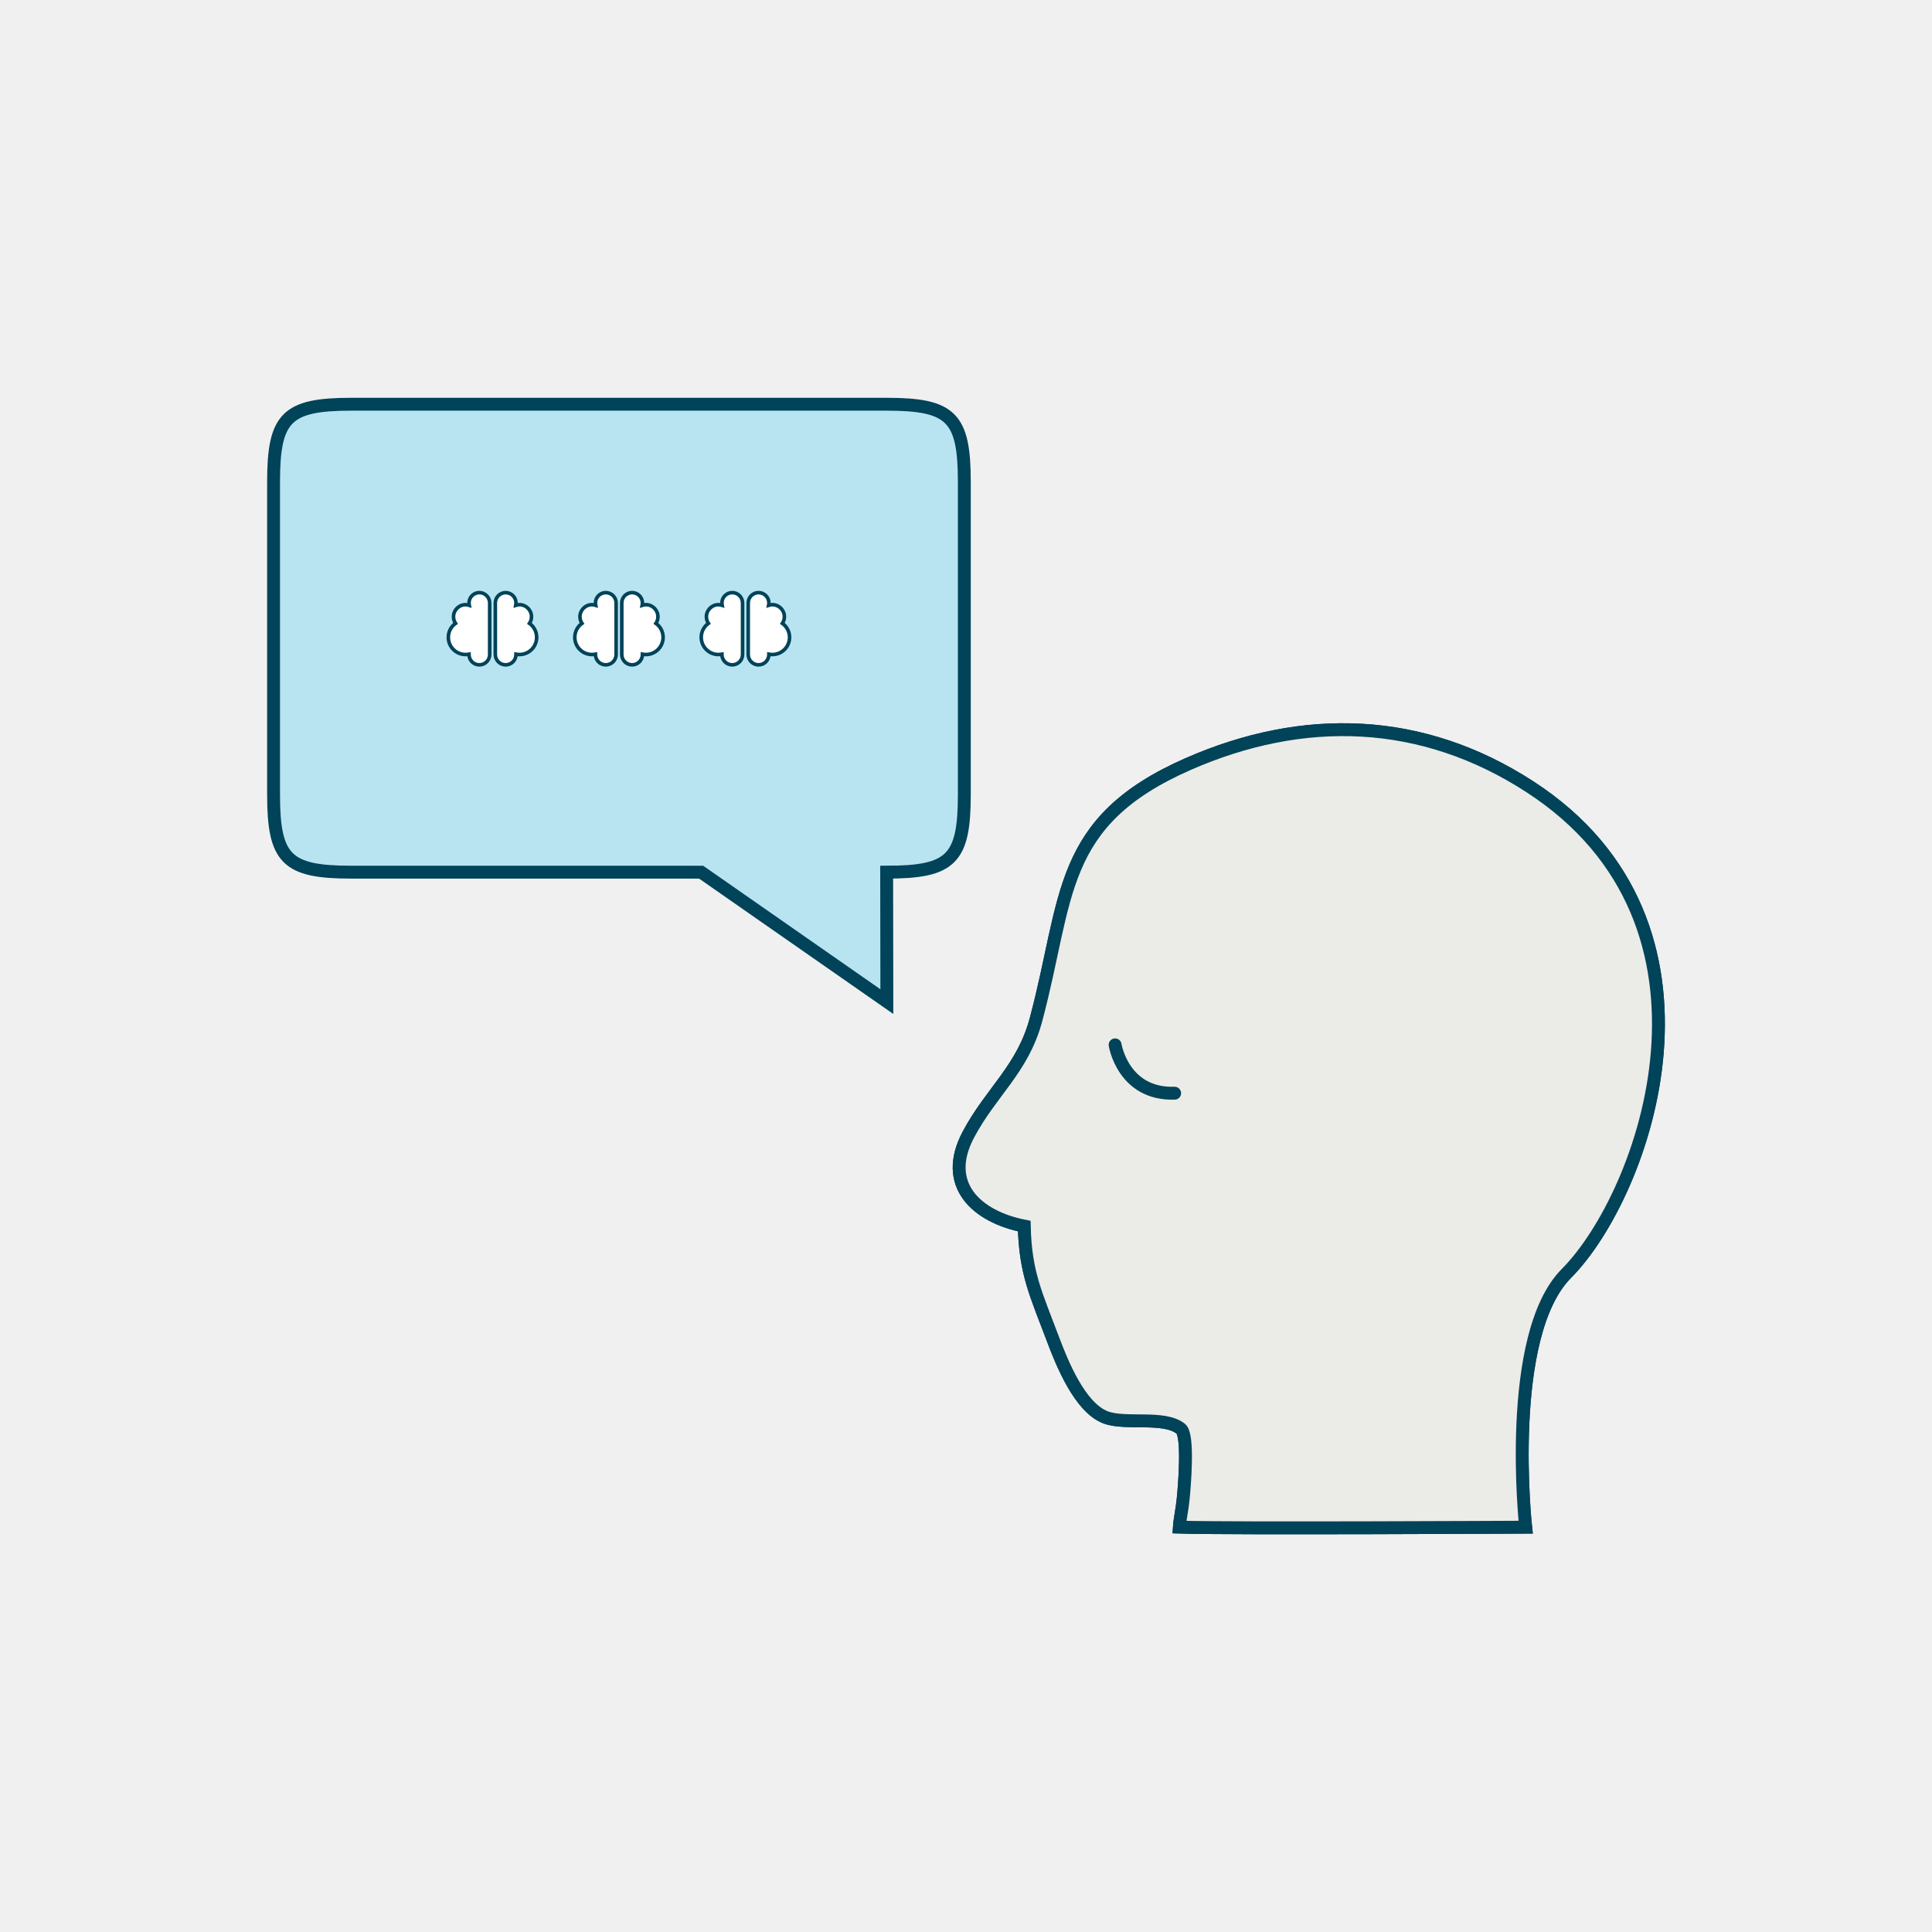
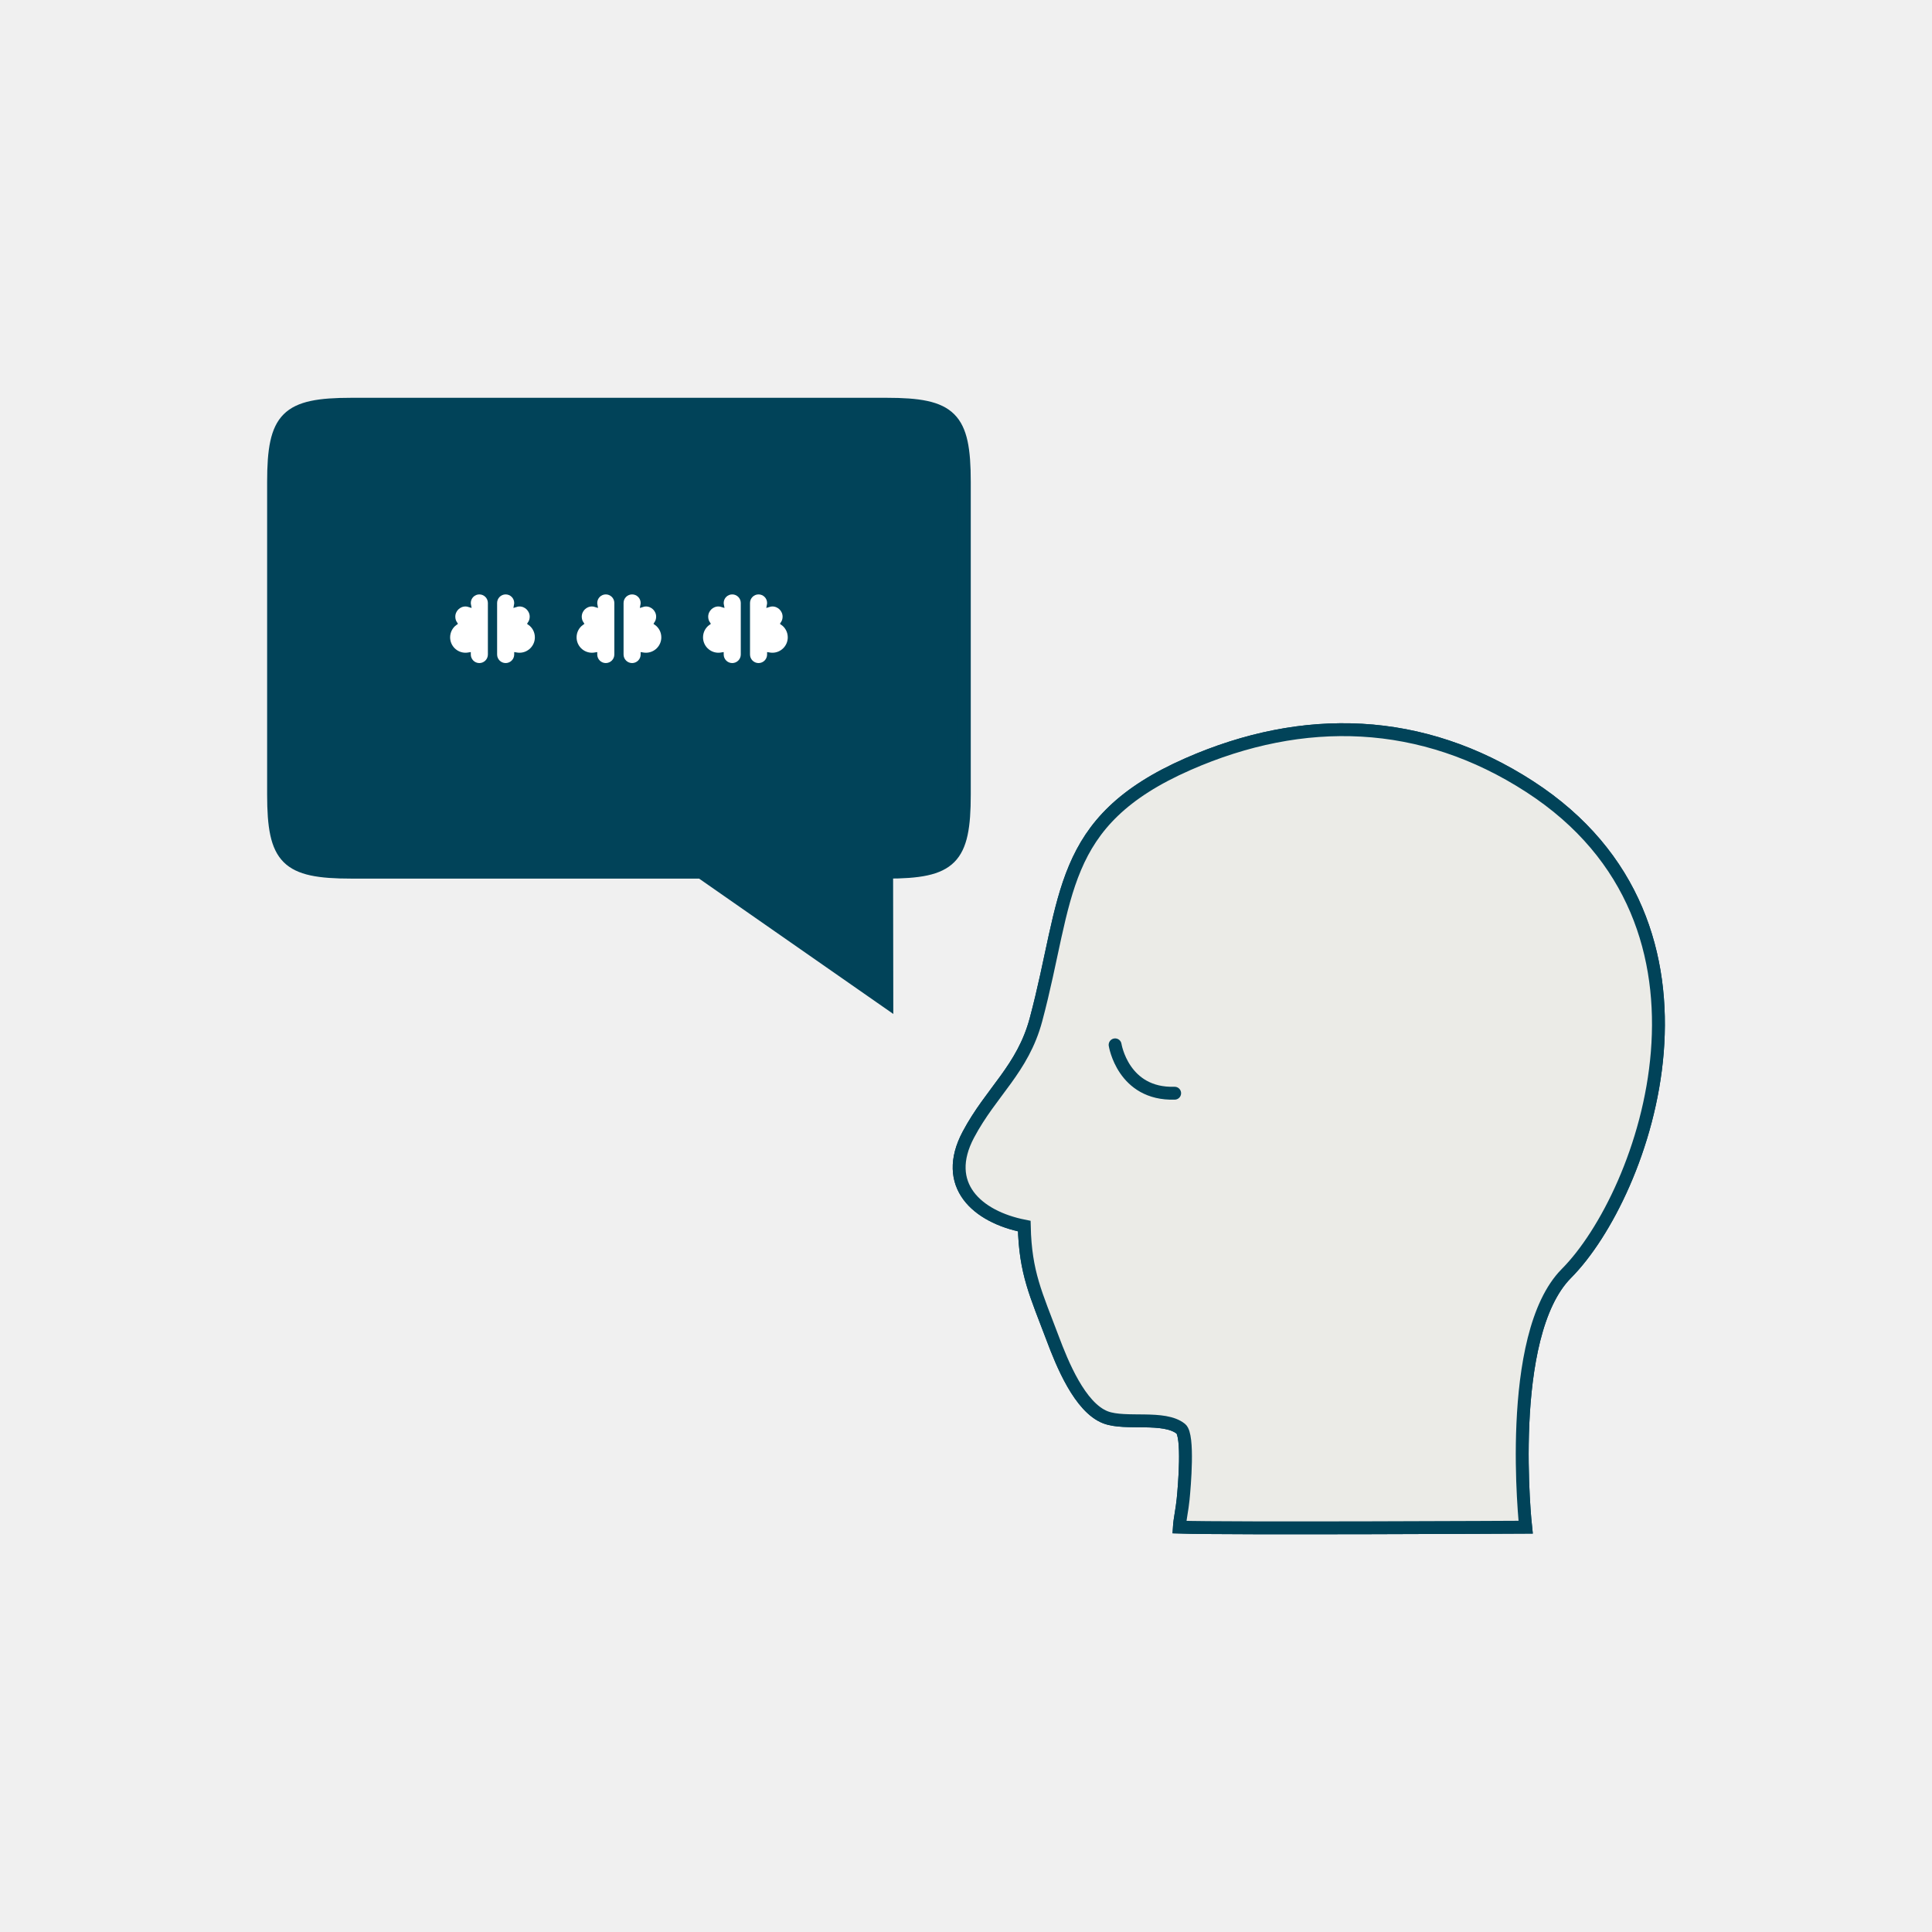
<svg xmlns="http://www.w3.org/2000/svg" id="ezE0J8RLaOd1" viewBox="0 0 300 300" shape-rendering="geometricPrecision" text-rendering="geometricPrecision">
  <style>
- #ezE0J8RLaOd7_ts {animation: ezE0J8RLaOd7_ts__ts 3000ms linear 1 normal forwards}@keyframes ezE0J8RLaOd7_ts__ts { 0% {transform: translate(96.11px,97.63px) scale(0.742896,0.742896)} 100% {transform: translate(96.11px,97.63px) scale(0.983931,0.983931)}} #ezE0J8RLaOd19_tr {animation: ezE0J8RLaOd19_tr__tr 3000ms linear 1 normal forwards}@keyframes ezE0J8RLaOd19_tr__tr { 0% {transform: translate(177.645px,166.3568px) rotate(20.22479deg)} 46.667% {transform: translate(177.645px,166.3568px) rotate(20.22479deg)} 100% {transform: translate(177.645px,166.3568px) rotate(0deg)}}
+ #ezE0J8RLaOd7_ts {animation: ezE0J8RLaOd7_ts__ts 9999ms linear 1 normal forwards}@keyframes ezE0J8RLaOd7_ts__ts { 0% {transform: translate(96.11px,97.63px) scale(0.742896,0.742896)} 100% {transform: translate(96.11px,97.63px) scale(0.983931,0.983931)}} #ezE0J8RLaOd19_tr {animation: ezE0J8RLaOd19_tr__tr 9999ms linear 1 normal forwards}@keyframes ezE0J8RLaOd19_tr__tr { 0% {transform: translate(177.645px,166.3568px) rotate(20.22479deg)} 46.667% {transform: translate(177.645px,166.3568px) rotate(20.22479deg)} 100% {transform: translate(177.645px,166.3568px) rotate(0deg)}}
</style>
  <g>
-     <path d="M149.74,74.83c0-10.04-2.03-12.06-12.07-12.06h-83.12c-10.04,0-12.07,2.03-12.07,12.06v48.54c0,10.04,2.03,12.06,12.07,12.06h54.32l28.84,20.1-.03-20.1c10.04,0,12.06-2.03,12.06-12.06v-48.54Z" fill="#b8e4f2" fill-rule="evenodd" stroke="#014359" stroke-width="2" stroke-linecap="round" stroke-miterlimit="10" />
+     <path d="M149.74,74.83c0-10.04-2.03-12.06-12.07-12.06h-83.12c-10.04,0-12.07,2.03-12.07,12.06v48.54c0,10.04,2.03,12.06,12.07,12.06h54.32l28.84,20.1-.03-20.1c10.04,0,12.06-2.03,12.06-12.06v-48.54Z" fill="#014359" fill-rule="evenodd" stroke="#014359" stroke-width="2" stroke-linecap="round" stroke-miterlimit="10" />
    <path d="M183.72,232.77c.19-1.87.88-9.91-.36-10.91-2.61-2.09-8.56-.59-11.68-1.77-4.02-1.53-6.79-8.46-8.21-12.24-2.57-6.84-4.26-10.16-4.42-17.46-7.36-1.45-12.83-6.4-8.68-14.21c3.55-6.68,8.43-10.16,10.49-17.82c5.09-19.02,3.25-30.77,23.61-39.71c17.92-7.87,36.34-7.34,53.08,3.51c33.02,21.4,17.87,63.31,5.68,75.58-9.58,9.65-6.33,39.4-6.33,39.4s-46.31.24-53.77-.01c.07-1.17.44-2.78.59-4.35Z" fill="#ebebe7" fill-rule="evenodd" stroke="#014359" stroke-width="2" stroke-miterlimit="10" />
    <path d="M172.01,164.05c0,0,3.82,6.86,11.27,3.85" fill="#ebebe7" fill-rule="evenodd" stroke="#014359" stroke-width="2" stroke-linecap="round" stroke-miterlimit="10" />
    <path d="M242.13,153.53c0-.82-.67-1.49-1.49-1.49c0,0-3.76-.22-3.82-.41-.63-2.05-1.53-5.38-2.65-6.98-.05-.07,2.28-2.57,2.28-2.57.58-.58.58-1.53,0-2.11l-1.9-1.9c-.58-.58-1.53-.58-2.11,0c0,0-2.58,2.54-2.63,2.5-1.97-1.29-4.21-2.21-6.62-2.64-.11-.02-.1-3.9-.1-3.9c0-.82-.67-1.49-1.49-1.49h-2.69c-.82,0-1.49.67-1.49,1.49c0,0-.04,3.8-.16,3.81-2.66.41-5.13,1.4-7.28,2.84-.08.05-2.74-2.61-2.74-2.61-.58-.58-1.53-.58-2.11,0l-1.9,1.9c-.58.58-.58,1.53,0,2.11c0,0,2.49,2.63,2.42,2.73-1.1,1.65-1.98,5.03-2.6,7.01-.04.12-3.76.23-3.76.23-.82,0-1.49.67-1.49,1.49v3.88c0,.82.67,1.49,1.49,1.49c0,0,3.72.1,3.76.22.6,1.95,1.47,5.36,2.54,7.06.08.13-2.36,2.82-2.36,2.82-.58.58-.58,1.53,0,2.11l1.9,1.9c.58.58,1.53.58,2.11,0c0,0,2.7-2.64,2.8-2.57c2.11,1.41,4.54,2.38,7.16,2.79.14.02.22,3.82.22,3.82c0,.82.66,1.49,1.49,1.49h2.69c.82,0,1.49-.67,1.49-1.49c0,0,.03-3.88.15-3.9c2.34-.43,4.52-1.32,6.45-2.57.09-.06,2.74,2.43,2.74,2.43.58.58,1.53.58,2.11,0l1.9-1.9c.58-.58.58-1.53,0-2.11c0,0-2.27-2.58-2.19-2.7c1.1-1.7,1.99-5.12,2.6-7.11.04-.14,3.77-.27,3.77-.27.82,0,1.49-.67,1.49-1.49v-3.88Zm-22.16,7.53c-3.05,0-5.52-2.47-5.52-5.52s2.47-5.52,5.52-5.52s5.52,2.47,5.52,5.52-2.47,5.52-5.52,5.52Z" fill="#fff" fill-rule="evenodd" stroke="#014359" stroke-width="2" stroke-miterlimit="10" />
    <g id="ezE0J8RLaOd7_ts" transform="translate(96.11,97.63) scale(0.742896,0.742896)">
      <g transform="translate(-96.11,-97.63)">
        <g>
          <path d="M66.93,90.08c-1.19,0-2.16.97-2.16,2.16c0,.17.03.34.06.5-.25-.08-.51-.14-.78-.14-1.39,0-2.52,1.13-2.52,2.52c0,.52.16,1,.42,1.39-.91.65-1.5,1.71-1.5,2.92c0,1.98,1.61,3.59,3.59,3.59.25,0,.49-.03.73-.07c0,.02,0,.05,0,.07c0,1.19.97,2.16,2.16,2.16s2.16-.97,2.16-2.16v-10.78c0-1.19-.97-2.16-2.16-2.16" fill="#fff" stroke="#014359" stroke-width="0.75" stroke-linecap="round" stroke-miterlimit="10" />
          <path d="M72.43,90.08c1.19,0,2.16.97,2.16,2.16c0,.17-.03.34-.06.5.25-.08.51-.14.78-.14c1.39,0,2.52,1.13,2.52,2.52c0,.52-.16,1-.42,1.39.91.65,1.5,1.71,1.5,2.92c0,1.98-1.61,3.59-3.59,3.59-.25,0-.49-.03-.73-.07c0,.02,0,.05,0,.07c0,1.19-.97,2.16-2.16,2.16s-2.16-.97-2.16-2.16v-10.78c0-1.19.97-2.16,2.16-2.16" fill="#fff" stroke="#014359" stroke-width="0.75" stroke-linecap="round" stroke-miterlimit="10" />
        </g>
        <g>
          <path d="M93.36,90.08c-1.19,0-2.16.97-2.16,2.16c0,.17.03.34.06.5-.25-.08-.51-.14-.78-.14-1.39,0-2.52,1.13-2.52,2.52c0,.52.16,1,.42,1.39-.91.65-1.5,1.71-1.5,2.92c0,1.98,1.61,3.59,3.59,3.59.25,0,.49-.03.73-.07c0,.02,0,.05,0,.07c0,1.19.97,2.16,2.16,2.16s2.16-.97,2.16-2.16v-10.78c0-1.19-.97-2.16-2.16-2.16" fill="#fff" stroke="#014359" stroke-width="0.75" stroke-linecap="round" stroke-miterlimit="10" />
          <path d="M98.86,90.08c1.19,0,2.16.97,2.16,2.16c0,.17-.03.34-.06.5.25-.08.51-.14.78-.14c1.39,0,2.52,1.13,2.52,2.52c0,.52-.16,1-.42,1.39.91.65,1.5,1.71,1.5,2.92c0,1.98-1.61,3.59-3.59,3.59-.25,0-.49-.03-.73-.07c0,.02,0,.05,0,.07c0,1.19-.97,2.16-2.16,2.16s-2.16-.97-2.16-2.16v-10.78c0-1.19.97-2.16,2.16-2.16" fill="#fff" stroke="#014359" stroke-width="0.75" stroke-linecap="round" stroke-miterlimit="10" />
        </g>
        <g>
          <path d="M119.79,90.08c-1.19,0-2.16.97-2.16,2.16c0,.17.03.34.06.5-.25-.08-.51-.14-.78-.14-1.39,0-2.52,1.13-2.52,2.52c0,.52.16,1,.42,1.39-.91.65-1.5,1.71-1.5,2.92c0,1.98,1.61,3.59,3.59,3.59.25,0,.49-.03.73-.07c0,.02,0,.05,0,.07c0,1.19.97,2.16,2.16,2.16s2.16-.97,2.16-2.16v-10.78c0-1.19-.97-2.16-2.16-2.16" fill="#fff" stroke="#014359" stroke-width="0.75" stroke-linecap="round" stroke-miterlimit="10" />
          <path d="M125.29,90.08c1.19,0,2.16.97,2.16,2.16c0,.17-.03.34-.06.5.25-.08.51-.14.78-.14c1.39,0,2.52,1.13,2.52,2.52c0,.52-.16,1-.42,1.39.91.65,1.5,1.71,1.5,2.92c0,1.98-1.61,3.59-3.59,3.59-.25,0-.49-.03-.73-.07c0,.02,0,.05,0,.07c0,1.19-.97,2.16-2.16,2.16s-2.16-.97-2.16-2.16v-10.78c0-1.19.97-2.16,2.16-2.16" fill="#fff" stroke="#014359" stroke-width="0.75" stroke-linecap="round" stroke-miterlimit="10" />
        </g>
      </g>
    </g>
  </g>
  <g>
    <path d="M183.72,232.77c.19-1.87.88-9.91-.36-10.91-2.61-2.09-8.56-.59-11.68-1.77-4.02-1.53-6.79-8.46-8.21-12.24-2.57-6.84-4.26-10.16-4.42-17.46-7.36-1.45-12.83-6.4-8.68-14.21c3.55-6.68,8.43-10.16,10.49-17.82c5.09-19.02,3.25-30.77,23.61-39.71c17.92-7.87,36.34-7.34,53.08,3.51c33.02,21.4,17.87,63.31,5.68,75.58-9.58,9.65-6.33,39.4-6.33,39.4s-46.31.24-53.77-.01c.07-1.17.44-2.78.59-4.35Z" fill="#ebebe7" fill-rule="evenodd" stroke="#014359" stroke-width="2" stroke-miterlimit="10" />
    <g id="ezE0J8RLaOd19_tr" transform="translate(177.645,166.3568) rotate(20.22479)">
      <path d="M172.01,164.05c0,0,3.82,6.86,11.27,3.85" transform="translate(-177.645,-166.3568)" fill="#ebebe7" fill-rule="evenodd" stroke="#014359" stroke-width="2" stroke-linecap="round" stroke-miterlimit="10" />
    </g>
  </g>
</svg>
